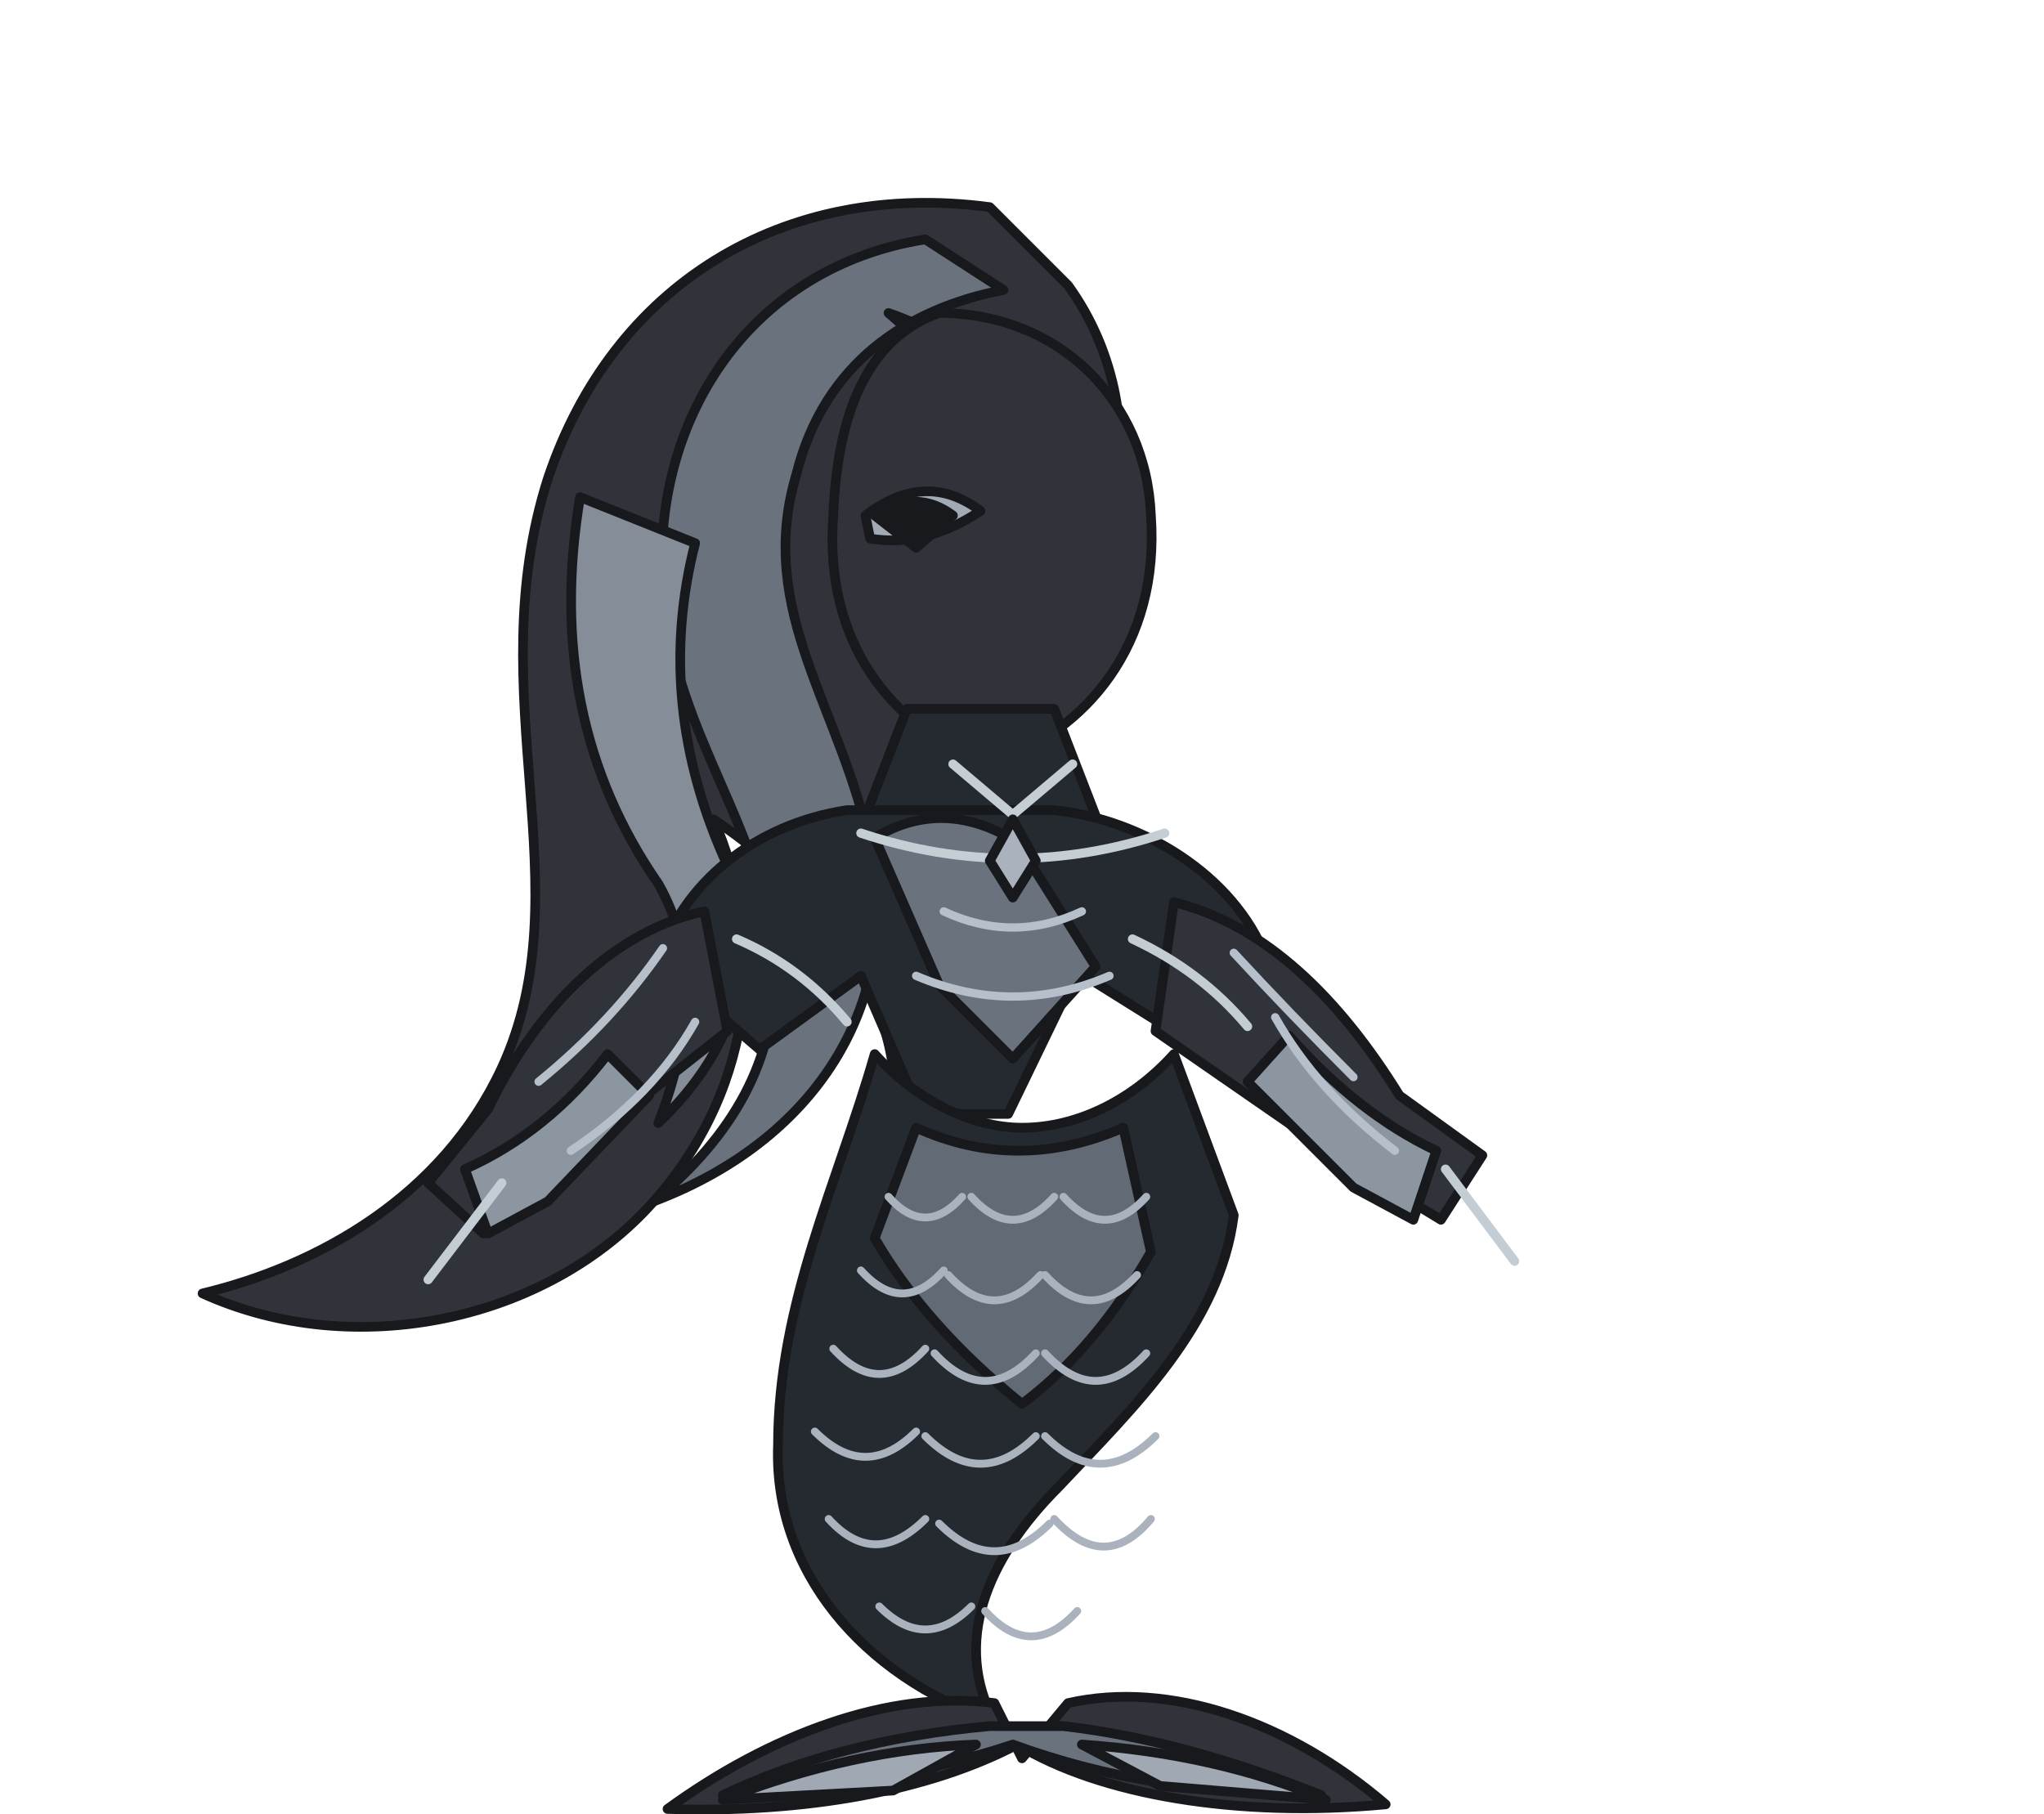
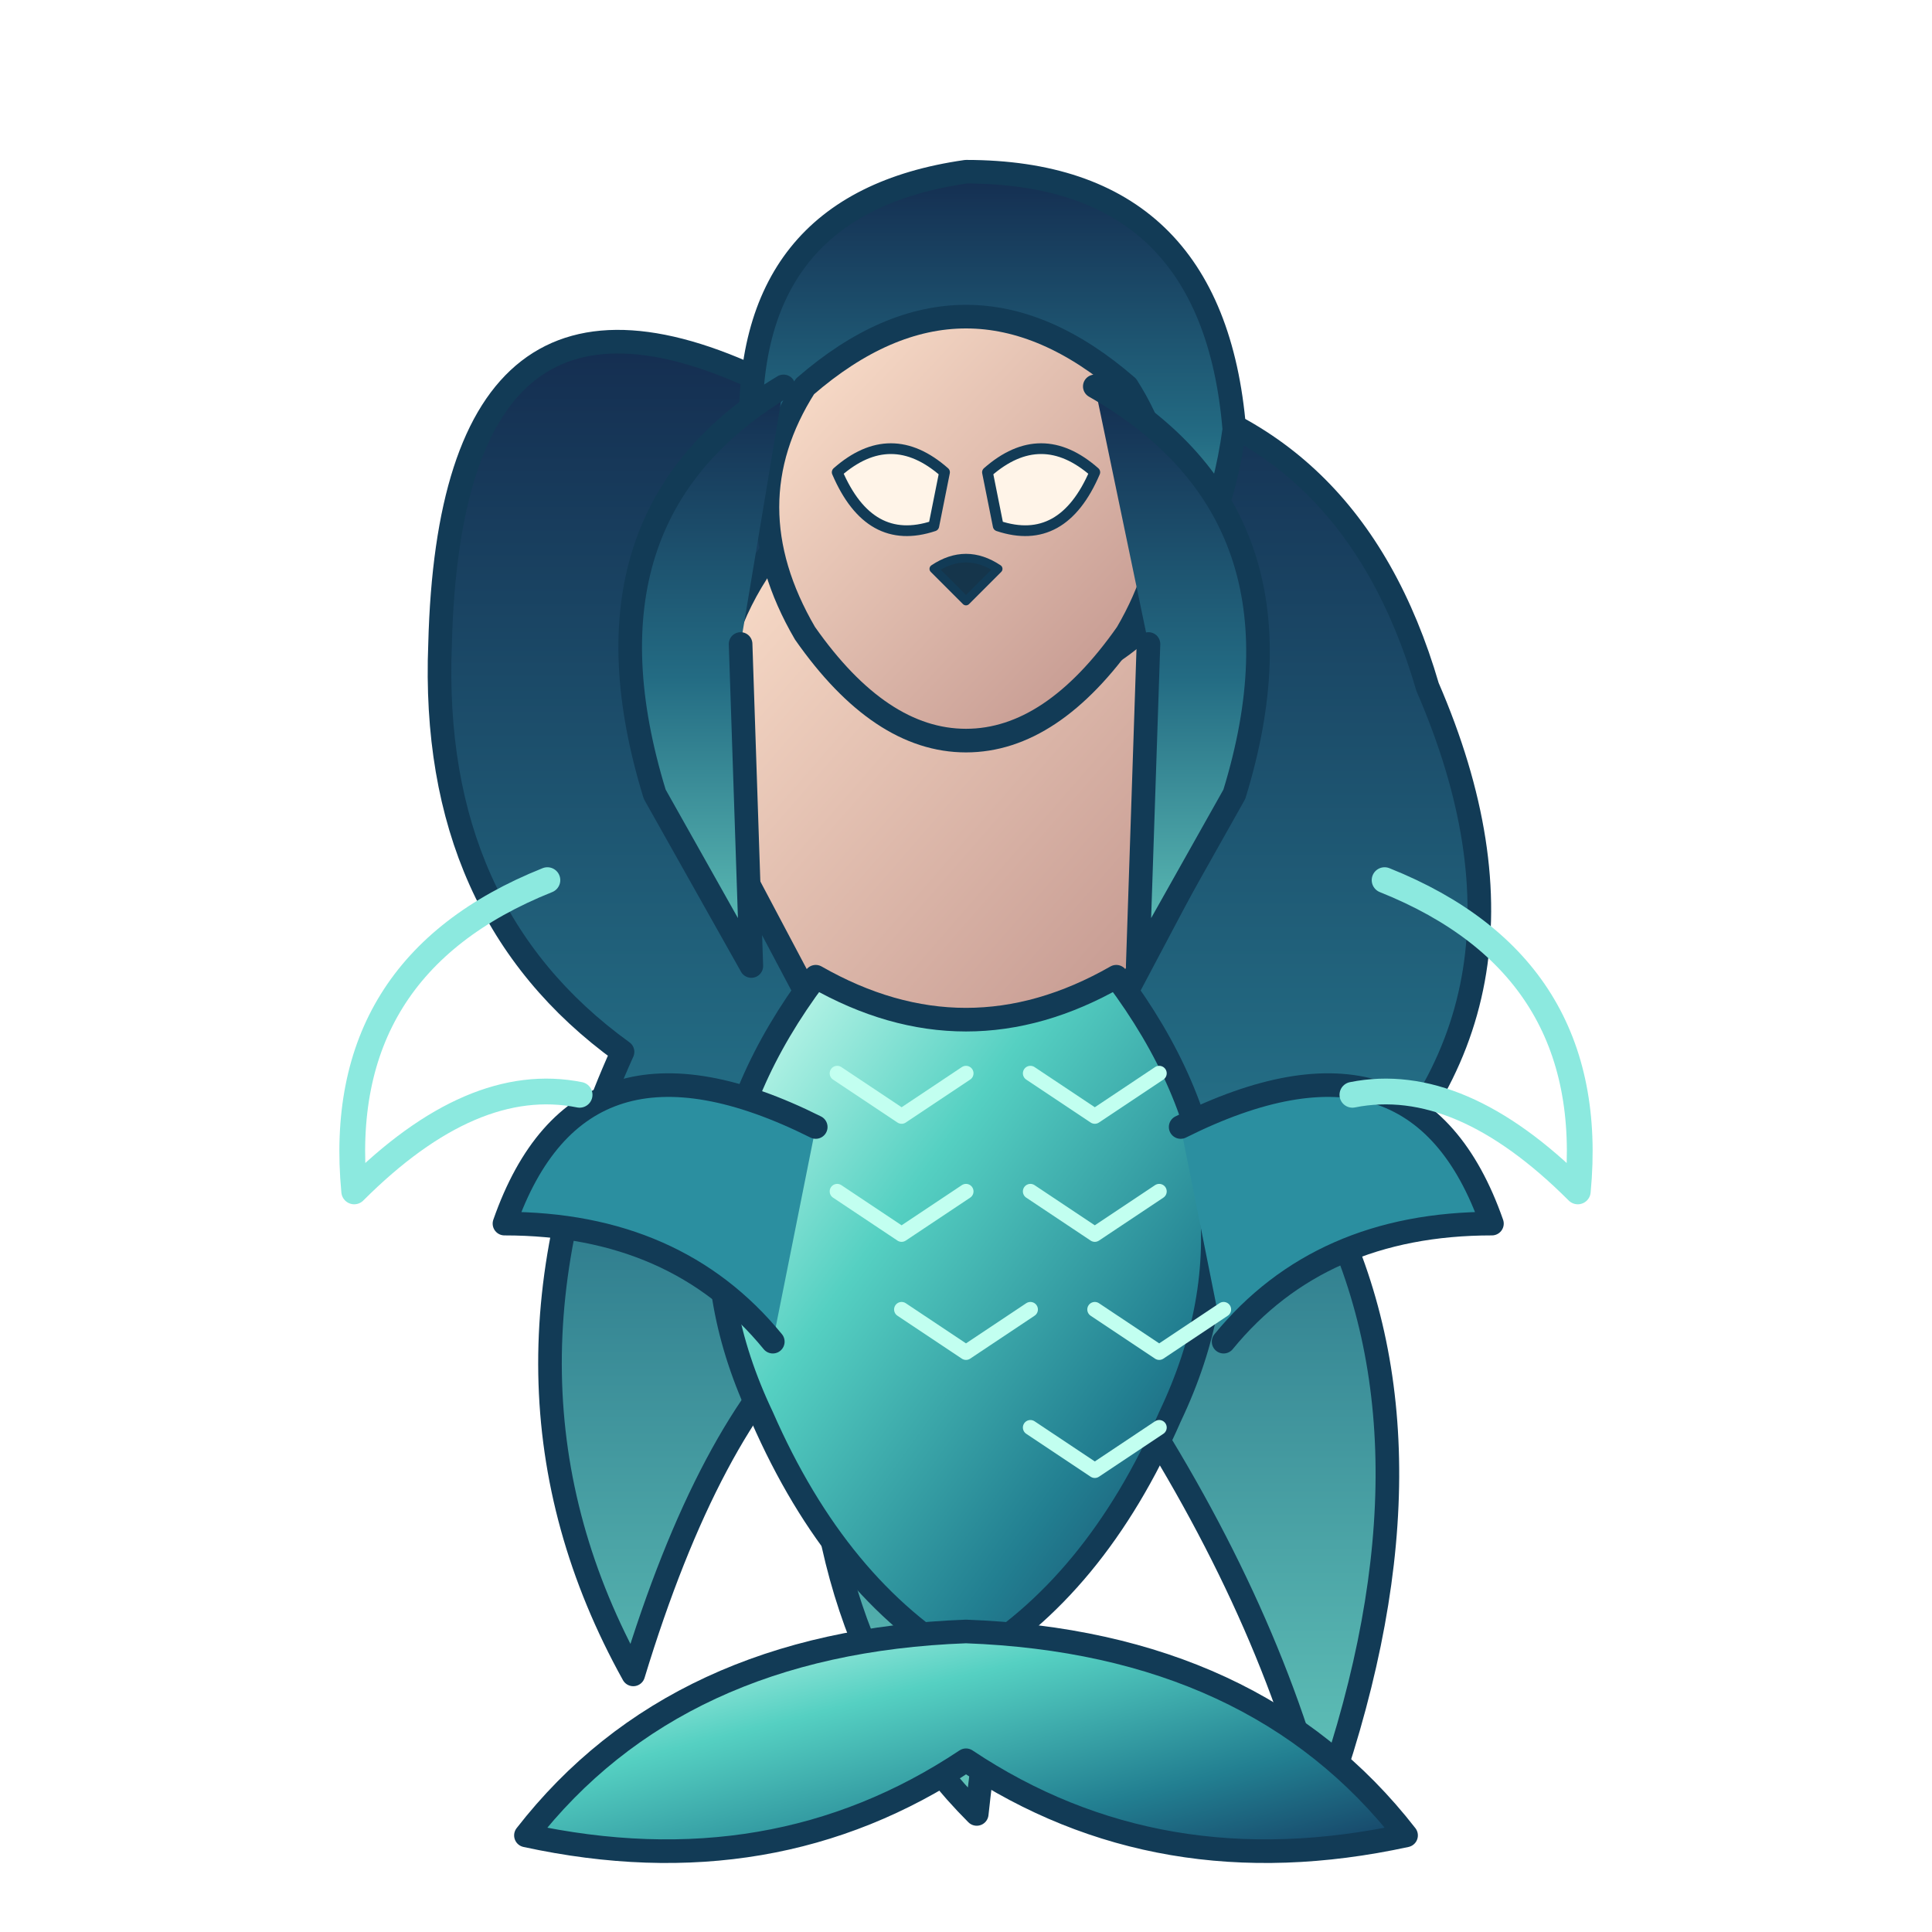
- <svg xmlns="http://www.w3.org/2000/svg" width="444" height="394" viewBox="0 0 444 394">
-   <g stroke="#17191d" stroke-width="2.1" stroke-linejoin="round" stroke-linecap="round">
-     <path fill="#30343a" d="M215 45 C170 39 133 62 119 104 C104 151 127 193 109 232 C96 260 69 275 44 281 C77 296 119 287 142 261 C165 235 166 203 155 178 C183 197 198 221 194 250 C223 225 226 187 208 158 C245 136 253 91 232 62 Z" />
-     <path fill="#69727d" d="M201 52 C163 58 141 91 144 129 C147 161 167 181 168 210 C169 230 159 247 142 261 C179 247 196 216 189 184 C183 154 164 133 173 103 C179 79 197 67 218 63 Z" />
-     <path fill="#858e98" d="M126 108 Q118 156 143 192 Q155 213 143 244 Q169 219 158 188 Q142 153 151 118 Z M193 68 Q224 94 211 132 Q204 151 214 174 Q240 137 228 102 Q219 77 193 68 Z" />
-     <path fill="#30343a" d="M204 68 C230 68 249 87 250 112 C252 140 236 159 215 166 C193 158 179 139 181 112 C182 87 190 73 204 68 Z" />
-     <path fill="#a2abb5" d="M188 112 Q201 102 213 111 Q201 119 189 117 Z" />
-     <path fill="#17191d" d="M190 112 Q199 106 207 112 L199 119 Z" />
-     <path fill="#252a30" d="M197 154 L229 154 L241 185 L185 185 Z" />
-     <path fill="#252a30" d="M184 176 C164 179 148 192 143 209 L165 228 L187 212 L200 242 L219 242 L234 211 L258 226 L275 208 C268 190 248 178 229 176 Z" />
-     <path fill="#69727d" d="M190 182 Q205 173 221 183 L238 210 L220 230 L204 214 Z" />
-     <path fill="#30343a" d="M153 198 C134 202 117 218 106 241 L93 257 L105 268 L125 250 L158 224 Z" />
-     <path fill="#30343a" d="M255 196 C275 201 291 217 304 238 L322 251 L313 265 L290 251 L251 224 Z" />
-     <path fill="#8c96a1" d="M101 254 Q119 246 132 229 L141 238 L119 261 L106 268 Z M312 250 Q295 242 280 225 L271 235 L294 258 L307 265 Z" />
-     <path fill="none" stroke="#c4ccd4" stroke-width="2" d="M109 257 L93 278 M314 254 L329 274 M160 204 Q174 210 184 222 M246 204 Q261 211 271 223" />
-     <path fill="#252a30" d="M190 229 C199 239 211 245 222 245 C234 245 246 239 255 229 L268 264 C265 288 246 306 230 323 C214 339 207 357 216 374 C187 364 168 341 169 314 C169 283 182 257 190 229 Z" />
-     <path fill="#626b75" d="M199 245 Q221 255 244 245 L250 272 Q238 293 222 305 Q201 288 190 269 Z" />
-     <g fill="none" stroke="#aab3bd" stroke-width="1.7">
-       <path d="M193 260 Q201 269 209 260 M211 260 Q220 270 229 260 M231 260 Q240 270 249 260" />
-       <path d="M187 276 Q196 286 205 276 M206 277 Q216 288 226 277 M227 277 Q237 288 247 277" />
-       <path d="M181 293 Q191 304 201 293 M203 294 Q214 306 225 294 M227 294 Q238 306 249 294" />
-       <path d="M177 311 Q188 322 199 311 M201 312 Q213 324 225 312 M227 312 Q239 324 251 312" />
-       <path d="M180 330 Q190 341 201 330 M204 331 Q216 343 228 331 M229 330 Q240 342 250 330" />
-       <path d="M191 349 Q201 359 211 349 M214 350 Q224 361 234 350" />
+ <svg xmlns="http://www.w3.org/2000/svg" viewBox="0 0 900 900">
+   <defs>
+     <linearGradient id="tail" x2="1" y2="1">
+       <stop stop-color="#d5fff2" />
+       <stop offset=".35" stop-color="#55d0c2" />
+       <stop offset=".72" stop-color="#227f91" />
+       <stop offset="1" stop-color="#153d63" />
+     </linearGradient>
+     <linearGradient id="hair" x2="0" y2="1">
+       <stop stop-color="#142d50" />
+       <stop offset=".5" stop-color="#236b83" />
+       <stop offset="1" stop-color="#63c6bb" />
+     </linearGradient>
+     <linearGradient id="skin" x2="1" y2="1">
+       <stop stop-color="#ffe4cf" />
+       <stop offset="1" stop-color="#bd8f88" />
+     </linearGradient>
+   </defs>
+   <g stroke="#123b56" stroke-width="11" stroke-linejoin="round" stroke-linecap="round">
+     <path fill="url(#hair)" d="M360 180Q210 105 205 300q-5 125 85 190-70 155 5 290 35-115 85-160-5 145 75 225 15-140 65-205 70 105 95 205 60-165 5-280 110-95 45-245-35-120-145-140Z" />
+     <path fill="url(#skin)" d="M365 250q85-70 170 0 55 65 20 155l-45 85h-120l-45-85q-35-90 20-155Z" />
+     <path fill="url(#hair)" d="M350 205q-5-110 100-125 115 0 125 120-15 110-115 125-100-15-110-120Z" />
+     <path fill="url(#skin)" d="M375 180q75-65 150 0 35 55 0 115-35 50-75 50t-75-50q-35-60 0-115Z" />
+     <path fill="url(#hair)" d="M365 180q-100 60-60 190l45 80-5-150m165-120q105 60 65 190l-45 80 5-150" />
+     <path fill="url(#tail)" d="M380 455q70 40 140 0 75 100 25 205-35 80-95 115-60-35-95-115-50-105 25-205Z" />
+     <path fill="url(#tail)" d="M450 760q-135 5-205 95 115 25 205-35 90 60 205 35-70-90-205-95Z" />
+     <path fill="#2b8fa0" d="M380 525q-110-55-145 45 80 0 125 55m190-100q110-55 145 45-80 0-125 55" />
+     <g fill="none" stroke="#c2fff0" stroke-width="7">
+       <path d="M390 500l30 20 30-20m30 0 30 20 30-20m-150 55 30 20 30-20m30 0 30 20 30-20m-120 55 30 20 30-20m30 0 30 20 30-20m-90 55 30 20 30-20" />
    </g>
-     <path fill="#30343a" d="M216 370 C193 367 167 377 145 393 C175 394 202 389 221 379 C239 390 269 395 301 392 C280 374 254 365 232 370 L222 382 Z" />
-     <path fill="#69727d" d="M215 375 Q182 378 157 390 Q193 388 220 379 Q250 390 287 390 Q257 378 231 375 Z" />
-     <path fill="#a0a9b3" d="M157 391 Q185 380 212 379 L194 389 Z M235 379 Q264 381 288 391 L252 388 Z" />
-     <path fill="none" stroke="#c5cdd5" stroke-width="2" d="M187 181 Q220 192 253 181 M207 166 L220 177 L233 166" />
-     <path fill="#aab3bd" d="M220 178 L225 187 L220 195 L215 187 Z" />
-     <g fill="none" stroke="#b7c0ca" stroke-width="1.8">
-       <path d="M117 235 Q133 222 144 206 M124 250 Q142 238 151 222 M294 234 Q280 220 268 207 M303 250 Q286 237 277 221" />
-       <path d="M205 198 Q220 205 235 198 M199 212 Q220 221 241 212" />
-     </g>
+     <path fill="#fff4e8" stroke-width="5" d="M390 220q25-22 50 0l-5 25q-30 10-45-25m70 0q25-22 50 0-15 35-45 25Z" />
+     <path fill="#15354b" stroke-width="4" d="M435 265q15-10 30 0l-15 15Z" />
+     <path fill="none" stroke="#8ce9df" stroke-width="12" d="M255 410q-100 40-90 145 55-55 105-45m375-100q100 40 90 145-55-55-105-45" />
  </g>
</svg>
